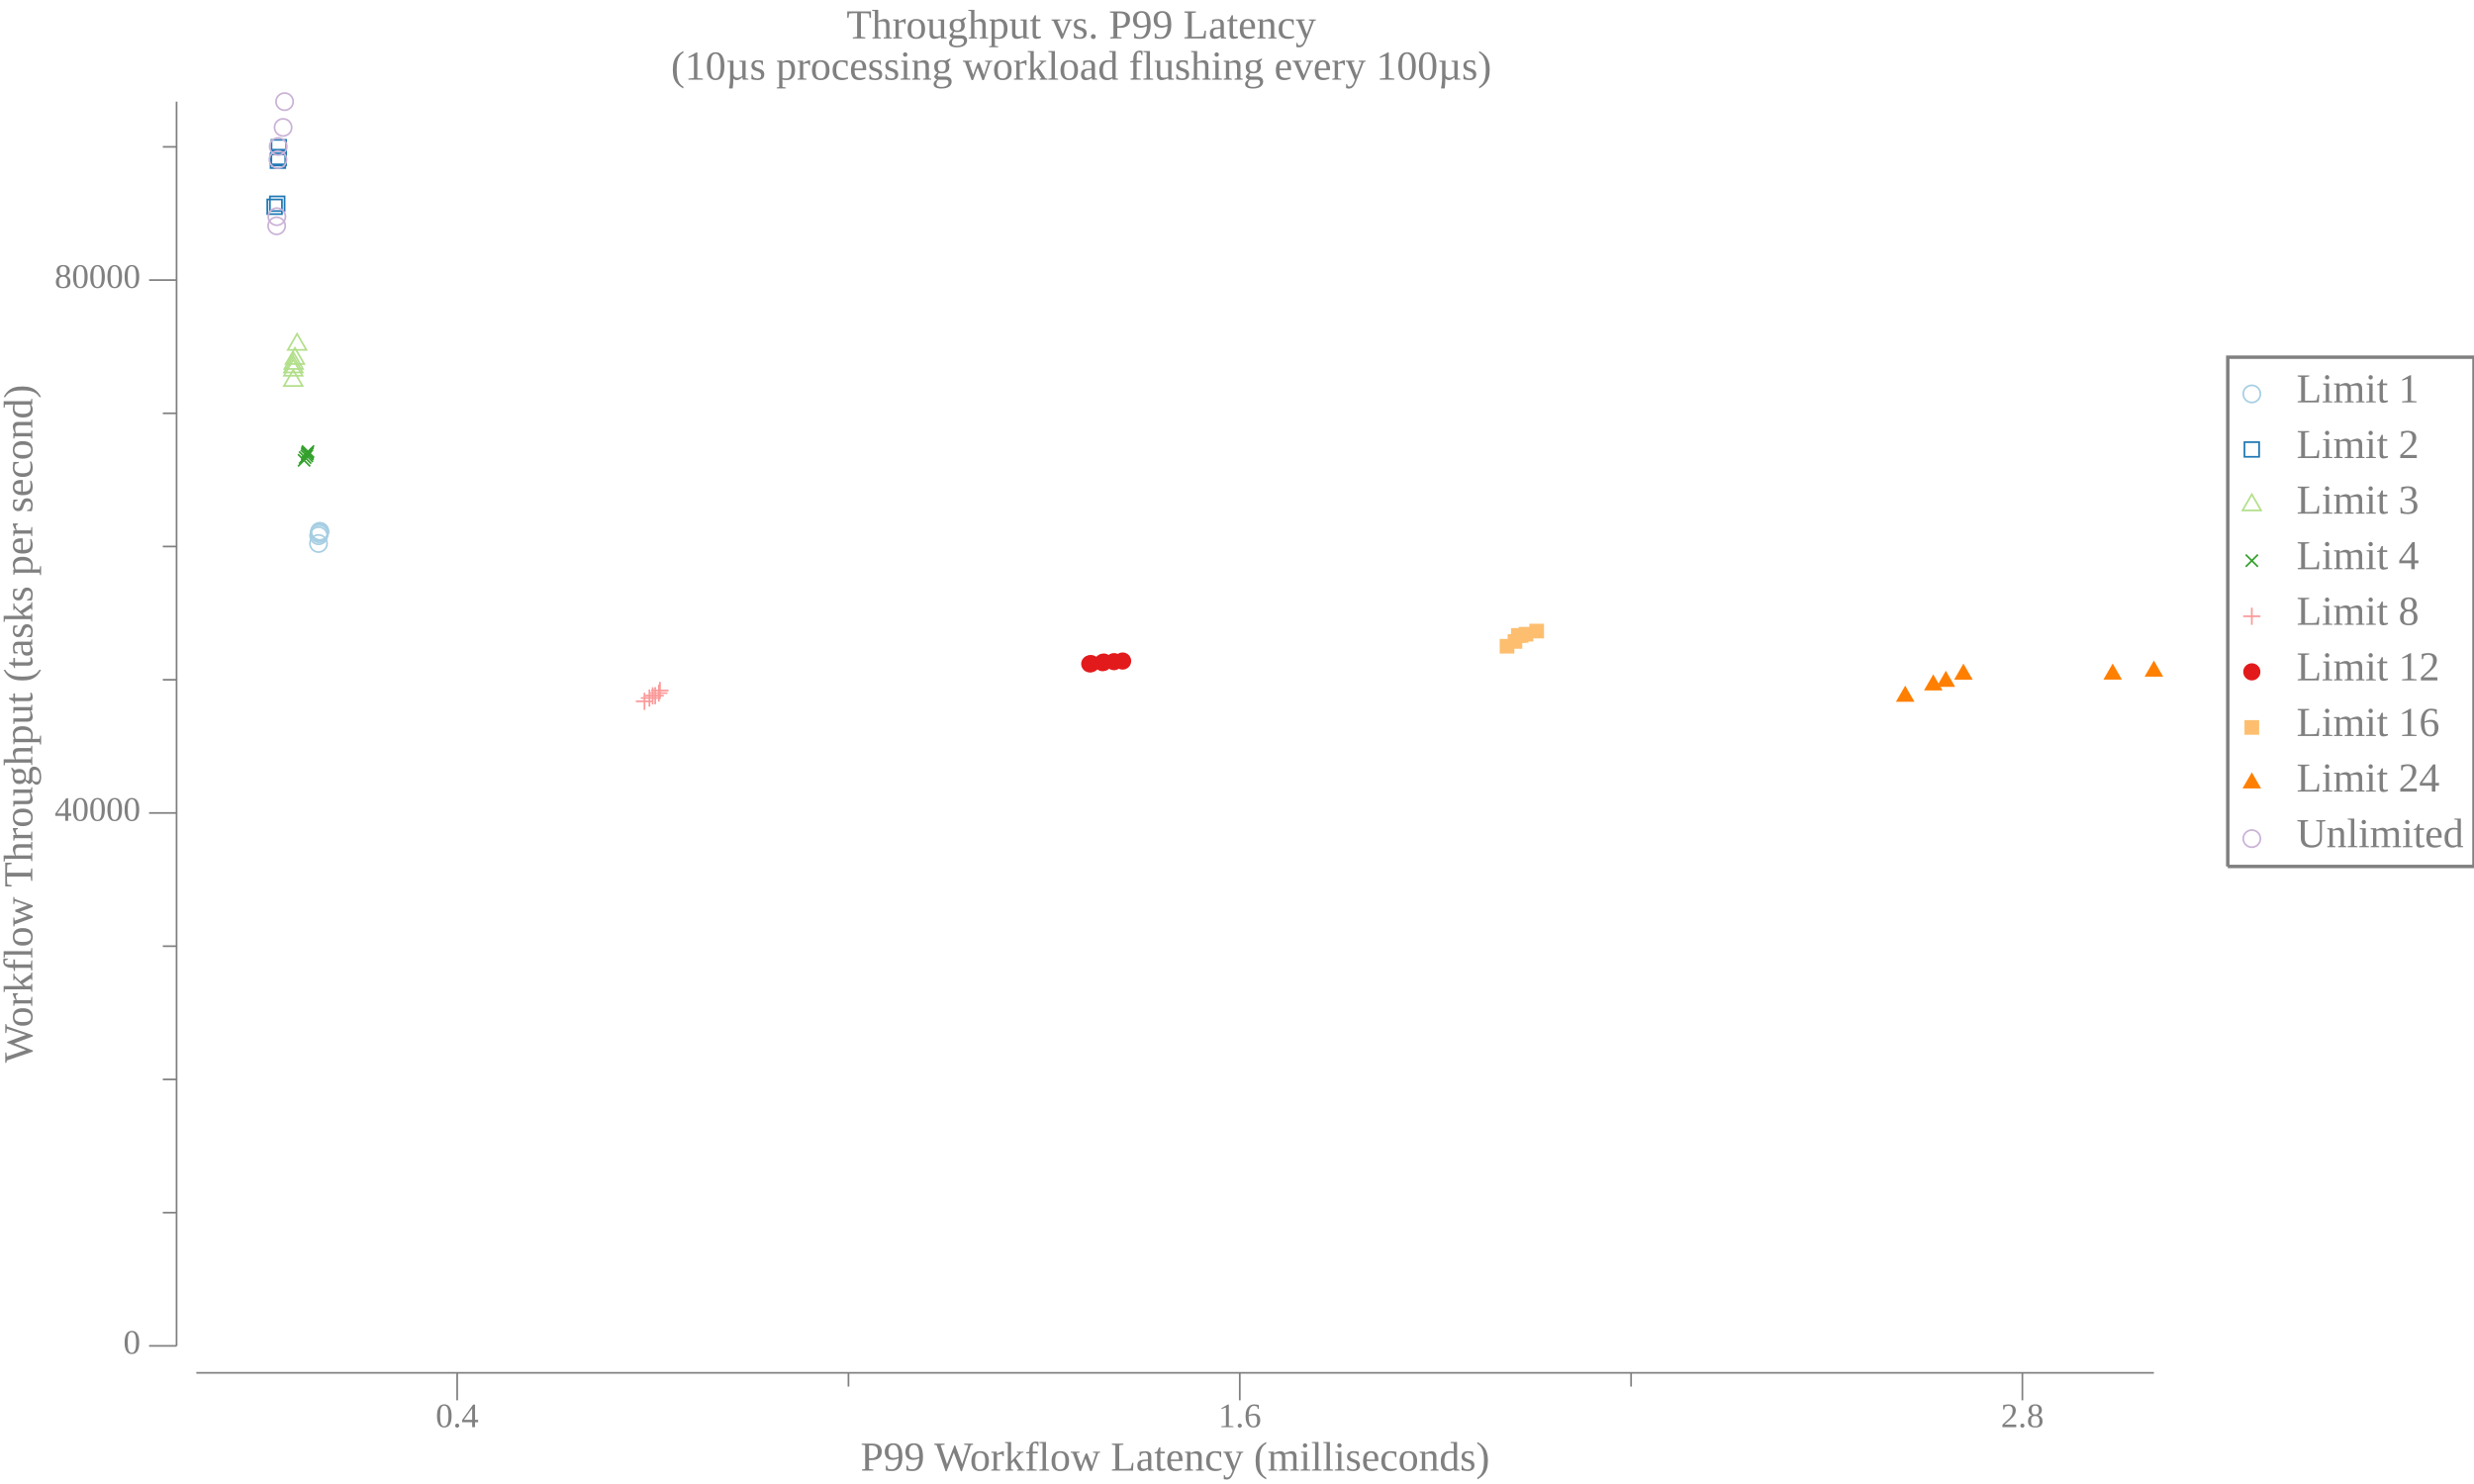
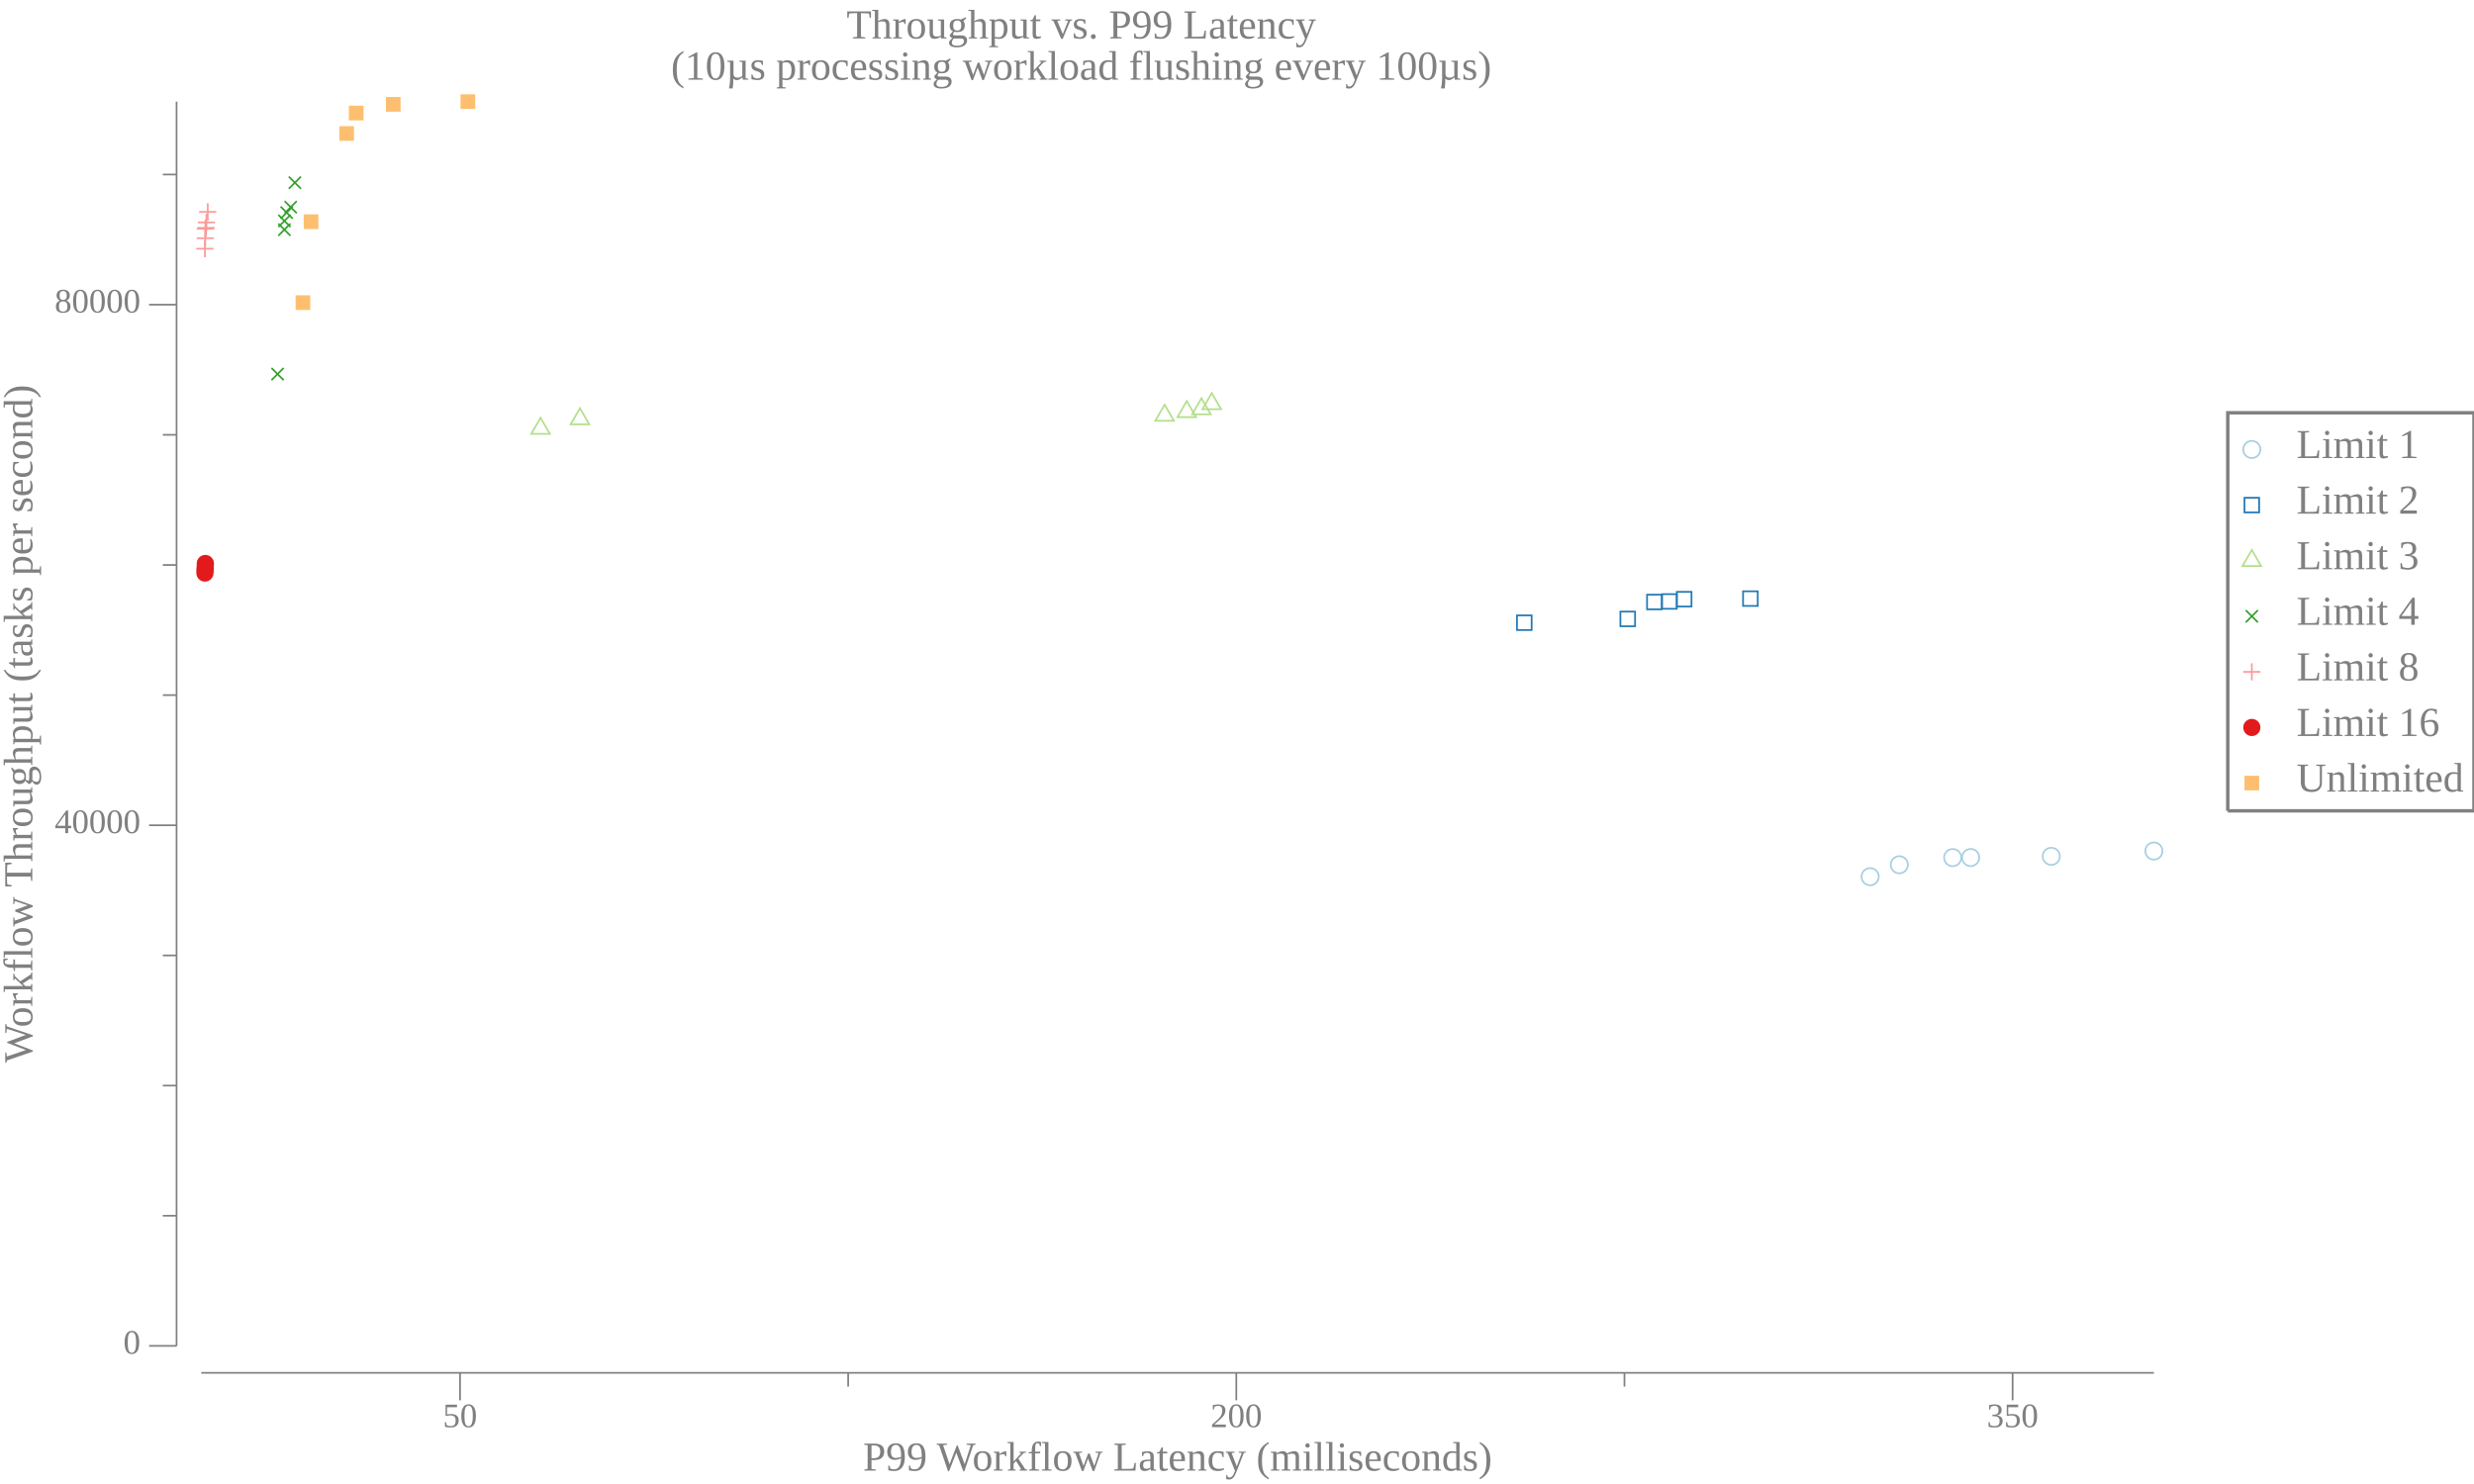
<svg xmlns="http://www.w3.org/2000/svg" width="720pt" height="432pt" viewBox="0 0 720 432">
  <g transform="scale(1, -1) translate(0, -432)">
-     <path d="M657.84,317.33A2.5,2.5 0 1 1 652.84,317.33A2.5,2.5 0 1 1 657.84,317.33Z" style="fill:none;stroke:#A6CEE3;stroke-width:0.5" />
-     <text x="668.34" y="-314.85" transform="scale(1, -1)" style="font-family:Liberation Serif;font-variant:normal;font-weight:normal;font-style:normal;font-size:12px;fill:#808080">Limit 1</text>
-     <path d="M653.2,299.02L657.47,299.02L657.47,303.29L653.2,303.29Z" style="fill:none;stroke:#1F78B4;stroke-width:0.5" />
-     <text x="668.34" y="-298.66" transform="scale(1, -1)" style="font-family:Liberation Serif;font-variant:normal;font-weight:normal;font-style:normal;font-size:12px;fill:#808080">Limit 2</text>
-     <path d="M655.34,288.09L652.63,283.41L658.04,283.41Z" style="fill:none;stroke:#B2DF8A;stroke-width:0.5" />
-     <text x="668.34" y="-282.48" transform="scale(1, -1)" style="font-family:Liberation Serif;font-variant:normal;font-weight:normal;font-style:normal;font-size:12px;fill:#808080">Limit 3</text>
-     <path d="M653.57,267.02L657.11,270.55" style="fill:none;stroke:#33A02C;stroke-width:0.5" />
-     <path d="M653.57,270.55L657.11,267.02" style="fill:none;stroke:#33A02C;stroke-width:0.5" />
-     <text x="668.34" y="-266.3" transform="scale(1, -1)" style="font-family:Liberation Serif;font-variant:normal;font-weight:normal;font-style:normal;font-size:12px;fill:#808080">Limit 4</text>
-     <path d="M655.34,255.1L655.34,250.1" style="fill:none;stroke:#FB9A99;stroke-width:0.5" />
-     <path d="M652.84,252.6L657.84,252.6" style="fill:none;stroke:#FB9A99;stroke-width:0.5" />
-     <text x="668.34" y="-250.11" transform="scale(1, -1)" style="font-family:Liberation Serif;font-variant:normal;font-weight:normal;font-style:normal;font-size:12px;fill:#808080">Limit 8</text>
-     <path d="M657.84,236.42A2.5,2.5 0 1 1 652.84,236.42A2.5,2.5 0 1 1 657.84,236.42Z" style="fill:#E31A1C" />
-     <text x="668.34" y="-233.93" transform="scale(1, -1)" style="font-family:Liberation Serif;font-variant:normal;font-weight:normal;font-style:normal;font-size:12px;fill:#808080">Limit 12</text>
-     <path d="M653.2,218.1L657.47,218.1L657.47,222.37L653.2,222.37Z" style="fill:#FDBF6F" />
+     <path d="M657.84,301.15A2.5,2.5 0 1 1 652.84,301.15A2.5,2.5 0 1 1 657.84,301.15Z" style="fill:none;stroke:#A6CEE3;stroke-width:0.5" />
+     <text x="668.34" y="-298.66" transform="scale(1, -1)" style="font-family:Liberation Serif;font-variant:normal;font-weight:normal;font-style:normal;font-size:12px;fill:#808080">Limit 1</text>
+     <path d="M653.2,282.83L657.47,282.83L657.47,287.1L653.2,287.1Z" style="fill:none;stroke:#1F78B4;stroke-width:0.5" />
+     <text x="668.34" y="-282.48" transform="scale(1, -1)" style="font-family:Liberation Serif;font-variant:normal;font-weight:normal;font-style:normal;font-size:12px;fill:#808080">Limit 2</text>
+     <path d="M655.34,271.91L652.63,267.22L658.04,267.22Z" style="fill:none;stroke:#B2DF8A;stroke-width:0.5" />
+     <text x="668.34" y="-266.3" transform="scale(1, -1)" style="font-family:Liberation Serif;font-variant:normal;font-weight:normal;font-style:normal;font-size:12px;fill:#808080">Limit 3</text>
+     <path d="M653.57,250.83L657.11,254.37" style="fill:none;stroke:#33A02C;stroke-width:0.5" />
+     <path d="M653.57,254.37L657.11,250.83" style="fill:none;stroke:#33A02C;stroke-width:0.5" />
+     <text x="668.34" y="-250.11" transform="scale(1, -1)" style="font-family:Liberation Serif;font-variant:normal;font-weight:normal;font-style:normal;font-size:12px;fill:#808080">Limit 4</text>
+     <path d="M655.34,238.92L655.34,233.92" style="fill:none;stroke:#FB9A99;stroke-width:0.5" />
+     <path d="M652.84,236.42L657.84,236.42" style="fill:none;stroke:#FB9A99;stroke-width:0.5" />
+     <text x="668.34" y="-233.93" transform="scale(1, -1)" style="font-family:Liberation Serif;font-variant:normal;font-weight:normal;font-style:normal;font-size:12px;fill:#808080">Limit 8</text>
+     <path d="M657.84,220.23A2.5,2.5 0 1 1 652.84,220.23A2.5,2.5 0 1 1 657.84,220.23Z" style="fill:#E31A1C" />
    <text x="668.34" y="-217.75" transform="scale(1, -1)" style="font-family:Liberation Serif;font-variant:normal;font-weight:normal;font-style:normal;font-size:12px;fill:#808080">Limit 16</text>
-     <path d="M655.34,207.17L652.63,202.49L658.04,202.49Z" style="fill:#FF7F00" />
-     <text x="668.34" y="-201.56" transform="scale(1, -1)" style="font-family:Liberation Serif;font-variant:normal;font-weight:normal;font-style:normal;font-size:12px;fill:#808080">Limit 24</text>
-     <path d="M657.84,187.87A2.5,2.5 0 1 1 652.84,187.87A2.5,2.5 0 1 1 657.84,187.87Z" style="fill:none;stroke:#CAB2D6;stroke-width:0.5" />
-     <text x="668.34" y="-185.38" transform="scale(1, -1)" style="font-family:Liberation Serif;font-variant:normal;font-weight:normal;font-style:normal;font-size:12px;fill:#808080">Unlimited</text>
-     <path d="M648.34,179.77L648.34,328.02L720,328.02L720,179.77L648.34,179.77" style="fill:none;stroke:#808080" />
+     <path d="M653.2,201.92L657.47,201.92L657.47,206.18L653.2,206.18Z" style="fill:#FDBF6F" />
+     <text x="668.34" y="-201.56" transform="scale(1, -1)" style="font-family:Liberation Serif;font-variant:normal;font-weight:normal;font-style:normal;font-size:12px;fill:#808080">Unlimited</text>
+     <path d="M648.34,195.96L648.34,311.84L720,311.84L720,195.96L648.34,195.96" style="fill:none;stroke:#808080" />
    <path d="M0,0L629.34,0L629.34,432L0,432Z" style="fill:#-8000000000000000-8000000000000000-8000000000000000;fill-opacity:0" />
    <text x="246.35" y="-420.81" transform="scale(1, -1)" style="font-family:Liberation Serif;font-variant:normal;font-weight:normal;font-style:normal;font-size:12px;fill:#808080">Throughput vs. P99 Latency</text>
    <text x="195.28" y="-408.81" transform="scale(1, -1)" style="font-family:Liberation Serif;font-variant:normal;font-weight:normal;font-style:normal;font-size:12px;fill:#808080">(10µs processing workload flushing every 100µs)</text>
-     <text x="250.43" y="-3.902" transform="scale(1, -1)" style="font-family:Liberation Serif;font-variant:normal;font-weight:normal;font-style:normal;font-size:12px;fill:#808080">P99 Workflow Latency (milliseconds)</text>
-     <text x="126.8" y="-16.541" transform="scale(1, -1)" style="font-family:Liberation Serif;font-variant:normal;font-weight:normal;font-style:normal;font-size:10px;fill:#808080">0.4</text>
-     <text x="354.56" y="-16.541" transform="scale(1, -1)" style="font-family:Liberation Serif;font-variant:normal;font-weight:normal;font-style:normal;font-size:10px;fill:#808080">1.6</text>
-     <text x="582.32" y="-16.541" transform="scale(1, -1)" style="font-family:Liberation Serif;font-variant:normal;font-weight:normal;font-style:normal;font-size:10px;fill:#808080">2.8</text>
-     <path d="M133.05,24.363L133.05,32.363" style="fill:none;stroke:#808080;stroke-width:0.5" />
-     <path d="M360.81,24.363L360.81,32.363" style="fill:none;stroke:#808080;stroke-width:0.5" />
-     <path d="M588.57,24.363L588.57,32.363" style="fill:none;stroke:#808080;stroke-width:0.5" />
-     <path d="M246.93,28.363L246.93,32.363" style="fill:none;stroke:#808080;stroke-width:0.5" />
-     <path d="M474.69,28.363L474.69,32.363" style="fill:none;stroke:#808080;stroke-width:0.5" />
-     <path d="M57.135,32.363L626.84,32.363" style="fill:none;stroke:#808080;stroke-width:0.5" />
+     <text x="251.15" y="-3.902" transform="scale(1, -1)" style="font-family:Liberation Serif;font-variant:normal;font-weight:normal;font-style:normal;font-size:12px;fill:#808080">P99 Workflow Latency (milliseconds)</text>
+     <text x="128.88" y="-16.541" transform="scale(1, -1)" style="font-family:Liberation Serif;font-variant:normal;font-weight:normal;font-style:normal;font-size:10px;fill:#808080">50</text>
+     <text x="352.3" y="-16.541" transform="scale(1, -1)" style="font-family:Liberation Serif;font-variant:normal;font-weight:normal;font-style:normal;font-size:10px;fill:#808080">200</text>
+     <text x="578.22" y="-16.541" transform="scale(1, -1)" style="font-family:Liberation Serif;font-variant:normal;font-weight:normal;font-style:normal;font-size:10px;fill:#808080">350</text>
+     <path d="M133.88,24.363L133.88,32.363" style="fill:none;stroke:#808080;stroke-width:0.5" />
+     <path d="M359.8,24.363L359.8,32.363" style="fill:none;stroke:#808080;stroke-width:0.5" />
+     <path d="M585.72,24.363L585.72,32.363" style="fill:none;stroke:#808080;stroke-width:0.5" />
+     <path d="M246.84,28.363L246.84,32.363" style="fill:none;stroke:#808080;stroke-width:0.5" />
+     <path d="M472.76,28.363L472.76,32.363" style="fill:none;stroke:#808080;stroke-width:0.5" />
+     <path d="M58.571,32.363L626.84,32.363" style="fill:none;stroke:#808080;stroke-width:0.5" />
    <g transform="rotate(90)">
      <text x="122.59" y="9.387" transform="scale(1, -1)" style="font-family:Liberation Serif;font-variant:normal;font-weight:normal;font-style:normal;font-size:12px;fill:#808080">Workflow Throughput (tasks per second)</text>
    </g>
    <text x="35.885" y="-37.924" transform="scale(1, -1)" style="font-family:Liberation Serif;font-variant:normal;font-weight:normal;font-style:normal;font-size:10px;fill:#808080">0</text>
-     <text x="15.885" y="-193.05" transform="scale(1, -1)" style="font-family:Liberation Serif;font-variant:normal;font-weight:normal;font-style:normal;font-size:10px;fill:#808080">40000</text>
-     <text x="15.885" y="-348.19" transform="scale(1, -1)" style="font-family:Liberation Serif;font-variant:normal;font-weight:normal;font-style:normal;font-size:10px;fill:#808080">80000</text>
+     <text x="15.885" y="-189.47" transform="scale(1, -1)" style="font-family:Liberation Serif;font-variant:normal;font-weight:normal;font-style:normal;font-size:10px;fill:#808080">40000</text>
+     <text x="15.885" y="-341.02" transform="scale(1, -1)" style="font-family:Liberation Serif;font-variant:normal;font-weight:normal;font-style:normal;font-size:10px;fill:#808080">80000</text>
    <path d="M43.385,40.209L51.385,40.209" style="fill:none;stroke:#808080;stroke-width:0.5" />
-     <path d="M43.385,195.34L51.385,195.34" style="fill:none;stroke:#808080;stroke-width:0.5" />
-     <path d="M43.385,350.47L51.385,350.47" style="fill:none;stroke:#808080;stroke-width:0.5" />
-     <path d="M47.385,78.992L51.385,78.992" style="fill:none;stroke:#808080;stroke-width:0.5" />
-     <path d="M47.385,117.77L51.385,117.77" style="fill:none;stroke:#808080;stroke-width:0.5" />
-     <path d="M47.385,156.56L51.385,156.56" style="fill:none;stroke:#808080;stroke-width:0.5" />
-     <path d="M47.385,234.12L51.385,234.12" style="fill:none;stroke:#808080;stroke-width:0.5" />
-     <path d="M47.385,272.91L51.385,272.91" style="fill:none;stroke:#808080;stroke-width:0.5" />
-     <path d="M47.385,311.69L51.385,311.69" style="fill:none;stroke:#808080;stroke-width:0.5" />
-     <path d="M47.385,389.25L51.385,389.25" style="fill:none;stroke:#808080;stroke-width:0.5" />
+     <path d="M43.385,191.76L51.385,191.76" style="fill:none;stroke:#808080;stroke-width:0.5" />
+     <path d="M43.385,343.31L51.385,343.31" style="fill:none;stroke:#808080;stroke-width:0.5" />
+     <path d="M47.385,78.096L51.385,78.096" style="fill:none;stroke:#808080;stroke-width:0.5" />
+     <path d="M47.385,115.98L51.385,115.98" style="fill:none;stroke:#808080;stroke-width:0.5" />
+     <path d="M47.385,153.87L51.385,153.87" style="fill:none;stroke:#808080;stroke-width:0.5" />
+     <path d="M47.385,229.65L51.385,229.65" style="fill:none;stroke:#808080;stroke-width:0.5" />
+     <path d="M47.385,267.53L51.385,267.53" style="fill:none;stroke:#808080;stroke-width:0.5" />
+     <path d="M47.385,305.42L51.385,305.42" style="fill:none;stroke:#808080;stroke-width:0.5" />
+     <path d="M47.385,381.2L51.385,381.2" style="fill:none;stroke:#808080;stroke-width:0.5" />
    <path d="M51.385,40.209L51.385,402.41" style="fill:none;stroke:#808080;stroke-width:0.5" />
-     <path d="M95.197,273.79A2.5,2.5 0 1 1 90.197,273.79A2.5,2.5 0 1 1 95.197,273.79Z" style="fill:none;stroke:#A6CEE3;stroke-width:0.5" />
-     <path d="M95.236,276.05A2.5,2.5 0 1 1 90.236,276.05A2.5,2.5 0 1 1 95.236,276.05Z" style="fill:none;stroke:#A6CEE3;stroke-width:0.5" />
-     <path d="M95.388,276.63A2.5,2.5 0 1 1 90.388,276.63A2.5,2.5 0 1 1 95.388,276.63Z" style="fill:none;stroke:#A6CEE3;stroke-width:0.5" />
-     <path d="M95.474,277.02A2.5,2.5 0 1 1 90.474,277.02A2.5,2.5 0 1 1 95.474,277.02Z" style="fill:none;stroke:#A6CEE3;stroke-width:0.5" />
-     <path d="M95.537,277.25A2.5,2.5 0 1 1 90.537,277.25A2.5,2.5 0 1 1 95.537,277.25Z" style="fill:none;stroke:#A6CEE3;stroke-width:0.5" />
-     <path d="M95.602,277.32A2.5,2.5 0 1 1 90.602,277.32A2.5,2.5 0 1 1 95.602,277.32Z" style="fill:none;stroke:#A6CEE3;stroke-width:0.5" />
-     <path d="M77.788,369.67L82.055,369.67L82.055,373.94L77.788,373.94Z" style="fill:none;stroke:#1F78B4;stroke-width:0.5" />
-     <path d="M78.551,370.57L82.819,370.57L82.819,374.83L78.551,374.83Z" style="fill:none;stroke:#1F78B4;stroke-width:0.5" />
-     <path d="M78.746,383.08L83.014,383.08L83.014,387.35L78.746,387.35Z" style="fill:none;stroke:#1F78B4;stroke-width:0.5" />
-     <path d="M78.949,383.82L83.217,383.82L83.217,388.09L78.949,388.09Z" style="fill:none;stroke:#1F78B4;stroke-width:0.5" />
-     <path d="M78.97,384.16L83.238,384.16L83.238,388.42L78.97,388.42Z" style="fill:none;stroke:#1F78B4;stroke-width:0.5" />
-     <path d="M79.017,387.02L83.285,387.02L83.285,391.29L79.017,391.29Z" style="fill:none;stroke:#1F78B4;stroke-width:0.5" />
-     <path d="M85.341,324.33L82.634,319.64L88.047,319.64Z" style="fill:none;stroke:#B2DF8A;stroke-width:0.5" />
-     <path d="M85.346,327.3L82.64,322.61L88.052,322.61Z" style="fill:none;stroke:#B2DF8A;stroke-width:0.5" />
-     <path d="M85.379,328.27L82.672,323.58L88.085,323.58Z" style="fill:none;stroke:#B2DF8A;stroke-width:0.5" />
-     <path d="M85.464,329.29L82.758,324.6L88.171,324.6Z" style="fill:none;stroke:#B2DF8A;stroke-width:0.5" />
-     <path d="M85.839,330.72L83.133,326.03L88.546,326.03Z" style="fill:none;stroke:#B2DF8A;stroke-width:0.5" />
-     <path d="M86.463,334.83L83.757,330.14L89.17,330.14Z" style="fill:none;stroke:#B2DF8A;stroke-width:0.5" />
-     <path d="M86.728,296.23L90.264,299.76" style="fill:none;stroke:#33A02C;stroke-width:0.5" />
-     <path d="M86.728,299.76L90.264,296.23" style="fill:none;stroke:#33A02C;stroke-width:0.5" />
-     <path d="M87.036,297.03L90.571,300.56" style="fill:none;stroke:#33A02C;stroke-width:0.5" />
-     <path d="M87.036,300.56L90.571,297.03" style="fill:none;stroke:#33A02C;stroke-width:0.5" />
-     <path d="M87.521,297.51L91.056,301.05" style="fill:none;stroke:#33A02C;stroke-width:0.5" />
-     <path d="M87.521,301.05L91.056,297.51" style="fill:none;stroke:#33A02C;stroke-width:0.5" />
-     <path d="M87.678,298.04L91.214,301.58" style="fill:none;stroke:#33A02C;stroke-width:0.5" />
-     <path d="M87.678,301.58L91.214,298.04" style="fill:none;stroke:#33A02C;stroke-width:0.5" />
-     <path d="M87.725,298.42L91.261,301.96" style="fill:none;stroke:#33A02C;stroke-width:0.5" />
-     <path d="M87.725,301.96L91.261,298.42" style="fill:none;stroke:#33A02C;stroke-width:0.5" />
-     <path d="M87.871,298.78L91.407,302.31" style="fill:none;stroke:#33A02C;stroke-width:0.5" />
-     <path d="M87.871,302.31L91.407,298.78" style="fill:none;stroke:#33A02C;stroke-width:0.5" />
-     <path d="M187.56,230.34L187.56,225.34" style="fill:none;stroke:#FB9A99;stroke-width:0.5" />
-     <path d="M185.06,227.84L190.06,227.84" style="fill:none;stroke:#FB9A99;stroke-width:0.5" />
-     <path d="M189,231.3L189,226.3" style="fill:none;stroke:#FB9A99;stroke-width:0.5" />
-     <path d="M186.5,228.8L191.5,228.8" style="fill:none;stroke:#FB9A99;stroke-width:0.5" />
-     <path d="M189.94,231.93L189.94,226.93" style="fill:none;stroke:#FB9A99;stroke-width:0.5" />
-     <path d="M187.44,229.43L192.44,229.43" style="fill:none;stroke:#FB9A99;stroke-width:0.5" />
-     <path d="M190.68,231.98L190.68,226.98" style="fill:none;stroke:#FB9A99;stroke-width:0.5" />
-     <path d="M188.18,229.48L193.18,229.48" style="fill:none;stroke:#FB9A99;stroke-width:0.5" />
-     <path d="M191.74,232.74L191.74,227.74" style="fill:none;stroke:#FB9A99;stroke-width:0.5" />
-     <path d="M189.24,230.24L194.24,230.24" style="fill:none;stroke:#FB9A99;stroke-width:0.5" />
-     <path d="M192.06,233.49L192.06,228.49" style="fill:none;stroke:#FB9A99;stroke-width:0.5" />
-     <path d="M189.56,230.99L194.56,230.99" style="fill:none;stroke:#FB9A99;stroke-width:0.5" />
-     <path d="M319.65,238.74A2.5,2.5 0 1 1 314.65,238.74A2.5,2.5 0 1 1 319.65,238.74Z" style="fill:#E31A1C" />
-     <path d="M320.03,238.82A2.5,2.5 0 1 1 315.03,238.82A2.5,2.5 0 1 1 320.03,238.82Z" style="fill:#E31A1C" />
-     <path d="M323.39,239.1A2.5,2.5 0 1 1 318.39,239.1A2.5,2.5 0 1 1 323.39,239.1Z" style="fill:#E31A1C" />
-     <path d="M323.72,239.27A2.5,2.5 0 1 1 318.72,239.27A2.5,2.5 0 1 1 323.72,239.27Z" style="fill:#E31A1C" />
-     <path d="M326.7,239.39A2.5,2.5 0 1 1 321.7,239.39A2.5,2.5 0 1 1 326.7,239.39Z" style="fill:#E31A1C" />
-     <path d="M329.21,239.57A2.5,2.5 0 1 1 324.21,239.57A2.5,2.5 0 1 1 329.21,239.57Z" style="fill:#E31A1C" />
-     <path d="M436.45,241.74L440.71,241.74L440.71,246.01L436.45,246.01Z" style="fill:#FDBF6F" />
-     <path d="M438.77,243.14L443.03,243.14L443.03,247.41L438.77,247.41Z" style="fill:#FDBF6F" />
-     <path d="M439.74,244.87L444.01,244.87L444.01,249.14L439.74,249.14Z" style="fill:#FDBF6F" />
-     <path d="M440.55,244.88L444.82,244.88L444.82,249.15L440.55,249.15Z" style="fill:#FDBF6F" />
-     <path d="M441.99,245.24L446.26,245.24L446.26,249.51L441.99,249.51Z" style="fill:#FDBF6F" />
-     <path d="M445.08,246.16L449.35,246.16L449.35,250.43L445.08,250.43Z" style="fill:#FDBF6F" />
-     <path d="M554.47,232.41L551.76,227.72L557.17,227.72Z" style="fill:#FF7F00" />
-     <path d="M562.63,235.7L559.93,231.01L565.34,231.01Z" style="fill:#FF7F00" />
-     <path d="M566.3,236.75L563.59,232.06L569,232.06Z" style="fill:#FF7F00" />
-     <path d="M571.41,238.83L568.7,234.14L574.11,234.14Z" style="fill:#FF7F00" />
-     <path d="M614.85,238.85L612.14,234.16L617.55,234.16Z" style="fill:#FF7F00" />
-     <path d="M626.84,239.72L624.13,235.03L629.54,235.03Z" style="fill:#FF7F00" />
-     <path d="M83.017,366.27A2.5,2.5 0 1 1 78.017,366.27A2.5,2.5 0 1 1 83.017,366.27Z" style="fill:none;stroke:#CAB2D6;stroke-width:0.5" />
-     <path d="M83.075,368.93A2.5,2.5 0 1 1 78.075,368.93A2.5,2.5 0 1 1 83.075,368.93Z" style="fill:none;stroke:#CAB2D6;stroke-width:0.5" />
-     <path d="M83.392,385.55A2.5,2.5 0 1 1 78.392,385.55A2.5,2.5 0 1 1 83.392,385.55Z" style="fill:none;stroke:#CAB2D6;stroke-width:0.5" />
-     <path d="M83.463,389.36A2.5,2.5 0 1 1 78.463,389.36A2.5,2.5 0 1 1 83.463,389.36Z" style="fill:none;stroke:#CAB2D6;stroke-width:0.5" />
-     <path d="M84.893,394.91A2.5,2.5 0 1 1 79.893,394.91A2.5,2.5 0 1 1 84.893,394.91Z" style="fill:none;stroke:#CAB2D6;stroke-width:0.5" />
-     <path d="M85.325,402.41A2.5,2.5 0 1 1 80.325,402.41A2.5,2.5 0 1 1 85.325,402.41Z" style="fill:none;stroke:#CAB2D6;stroke-width:0.5" />
+     <path d="M546.76,176.79A2.5,2.5 0 1 1 541.76,176.79A2.5,2.5 0 1 1 546.76,176.79Z" style="fill:none;stroke:#A6CEE3;stroke-width:0.5" />
+     <path d="M555.25,180.27A2.5,2.5 0 1 1 550.25,180.27A2.5,2.5 0 1 1 555.25,180.27Z" style="fill:none;stroke:#A6CEE3;stroke-width:0.5" />
+     <path d="M570.79,182.35A2.5,2.5 0 1 1 565.79,182.35A2.5,2.5 0 1 1 570.79,182.35Z" style="fill:none;stroke:#A6CEE3;stroke-width:0.5" />
+     <path d="M576.02,182.37A2.5,2.5 0 1 1 571.02,182.37A2.5,2.5 0 1 1 576.02,182.37Z" style="fill:none;stroke:#A6CEE3;stroke-width:0.5" />
+     <path d="M599.48,182.72A2.5,2.5 0 1 1 594.48,182.72A2.5,2.5 0 1 1 599.48,182.72Z" style="fill:none;stroke:#A6CEE3;stroke-width:0.5" />
+     <path d="M629.34,184.26A2.5,2.5 0 1 1 624.34,184.26A2.5,2.5 0 1 1 629.34,184.26Z" style="fill:none;stroke:#A6CEE3;stroke-width:0.5" />
+     <path d="M441.48,248.59L445.75,248.59L445.75,252.86L441.48,252.86Z" style="fill:none;stroke:#1F78B4;stroke-width:0.5" />
+     <path d="M471.58,249.69L475.85,249.69L475.85,253.96L471.58,253.96Z" style="fill:none;stroke:#1F78B4;stroke-width:0.5" />
+     <path d="M479.34,254.62L483.61,254.62L483.61,258.89L479.34,258.89Z" style="fill:none;stroke:#1F78B4;stroke-width:0.5" />
+     <path d="M483.71,254.78L487.98,254.78L487.98,259.04L483.71,259.04Z" style="fill:none;stroke:#1F78B4;stroke-width:0.5" />
+     <path d="M488,255.44L492.27,255.44L492.27,259.71L488,259.71Z" style="fill:none;stroke:#1F78B4;stroke-width:0.5" />
+     <path d="M507.28,255.61L511.55,255.61L511.55,259.87L507.28,259.87Z" style="fill:none;stroke:#1F78B4;stroke-width:0.5" />
+     <path d="M157.32,310.38L154.61,305.7L160.02,305.7Z" style="fill:none;stroke:#B2DF8A;stroke-width:0.5" />
+     <path d="M168.78,313.16L166.07,308.47L171.48,308.47Z" style="fill:none;stroke:#B2DF8A;stroke-width:0.5" />
+     <path d="M338.93,314.2L336.23,309.51L341.64,309.51Z" style="fill:none;stroke:#B2DF8A;stroke-width:0.5" />
+     <path d="M345.37,315.26L342.67,310.57L348.08,310.57Z" style="fill:none;stroke:#B2DF8A;stroke-width:0.5" />
+     <path d="M349.65,316.07L346.94,311.38L352.36,311.38Z" style="fill:none;stroke:#B2DF8A;stroke-width:0.5" />
+     <path d="M352.65,317.57L349.94,312.88L355.36,312.88Z" style="fill:none;stroke:#B2DF8A;stroke-width:0.5" />
+     <path d="M79.008,321.34L82.543,324.88" style="fill:none;stroke:#33A02C;stroke-width:0.5" />
+     <path d="M79.008,324.88L82.543,321.34" style="fill:none;stroke:#33A02C;stroke-width:0.5" />
+     <path d="M80.991,363.37L84.527,366.91" style="fill:none;stroke:#33A02C;stroke-width:0.5" />
+     <path d="M80.991,366.91L84.527,363.37" style="fill:none;stroke:#33A02C;stroke-width:0.5" />
+     <path d="M81.01,365.92L84.546,369.46" style="fill:none;stroke:#33A02C;stroke-width:0.5" />
+     <path d="M81.01,369.46L84.546,365.92" style="fill:none;stroke:#33A02C;stroke-width:0.5" />
+     <path d="M81.664,368.34L85.199,371.88" style="fill:none;stroke:#33A02C;stroke-width:0.5" />
+     <path d="M81.664,371.88L85.199,368.34" style="fill:none;stroke:#33A02C;stroke-width:0.5" />
+     <path d="M82.825,369.93L86.361,373.46" style="fill:none;stroke:#33A02C;stroke-width:0.5" />
+     <path d="M82.825,373.46L86.361,369.93" style="fill:none;stroke:#33A02C;stroke-width:0.5" />
+     <path d="M84.046,377.06L87.582,380.59" style="fill:none;stroke:#33A02C;stroke-width:0.5" />
+     <path d="M84.046,380.59L87.582,377.06" style="fill:none;stroke:#33A02C;stroke-width:0.5" />
+     <path d="M59.635,362.1L59.635,357.1" style="fill:none;stroke:#FB9A99;stroke-width:0.5" />
+     <path d="M57.135,359.6L62.135,359.6" style="fill:none;stroke:#FB9A99;stroke-width:0.5" />
+     <path d="M59.737,365.16L59.737,360.16" style="fill:none;stroke:#FB9A99;stroke-width:0.5" />
+     <path d="M57.237,362.66L62.237,362.66" style="fill:none;stroke:#FB9A99;stroke-width:0.5" />
+     <path d="M59.77,367.91L59.77,362.91" style="fill:none;stroke:#FB9A99;stroke-width:0.5" />
+     <path d="M57.27,365.41L62.27,365.41" style="fill:none;stroke:#FB9A99;stroke-width:0.5" />
+     <path d="M59.974,368.17L59.974,363.17" style="fill:none;stroke:#FB9A99;stroke-width:0.5" />
+     <path d="M57.474,365.67L62.474,365.67" style="fill:none;stroke:#FB9A99;stroke-width:0.5" />
+     <path d="M60.065,369.75L60.065,364.75" style="fill:none;stroke:#FB9A99;stroke-width:0.5" />
+     <path d="M57.565,367.25L62.565,367.25" style="fill:none;stroke:#FB9A99;stroke-width:0.5" />
+     <path d="M60.459,372.82L60.459,367.82" style="fill:none;stroke:#FB9A99;stroke-width:0.5" />
+     <path d="M57.959,370.32L62.959,370.32" style="fill:none;stroke:#FB9A99;stroke-width:0.5" />
+     <path d="M62.141,265.18A2.5,2.5 0 1 1 57.141,265.18A2.5,2.5 0 1 1 62.141,265.18Z" style="fill:#E31A1C" />
+     <path d="M62.178,266.06A2.5,2.5 0 1 1 57.178,266.06A2.5,2.5 0 1 1 62.178,266.06Z" style="fill:#E31A1C" />
+     <path d="M62.216,266.49A2.5,2.5 0 1 1 57.216,266.49A2.5,2.5 0 1 1 62.216,266.49Z" style="fill:#E31A1C" />
+     <path d="M62.236,267.11A2.5,2.5 0 1 1 57.236,267.11A2.5,2.5 0 1 1 62.236,267.11Z" style="fill:#E31A1C" />
+     <path d="M62.254,267.68A2.5,2.5 0 1 1 57.254,267.68A2.5,2.5 0 1 1 62.254,267.68Z" style="fill:#E31A1C" />
+     <path d="M62.263,267.97A2.5,2.5 0 1 1 57.263,267.97A2.5,2.5 0 1 1 62.263,267.97Z" style="fill:#E31A1C" />
+     <path d="M86.027,341.77L90.295,341.77L90.295,346.04L86.027,346.04Z" style="fill:#FDBF6F" />
+     <path d="M88.385,365.33L92.653,365.33L92.653,369.6L88.385,369.6Z" style="fill:#FDBF6F" />
+     <path d="M98.751,391.01L103.02,391.01L103.02,395.28L98.751,395.28Z" style="fill:#FDBF6F" />
+     <path d="M101.53,396.96L105.8,396.96L105.8,401.23L101.53,401.23Z" style="fill:#FDBF6F" />
+     <path d="M112.31,399.49L116.58,399.49L116.58,403.76L112.31,403.76Z" style="fill:#FDBF6F" />
+     <path d="M134.03,400.28L138.3,400.28L138.3,404.55L134.03,404.55Z" style="fill:#FDBF6F" />
  </g>
</svg>
